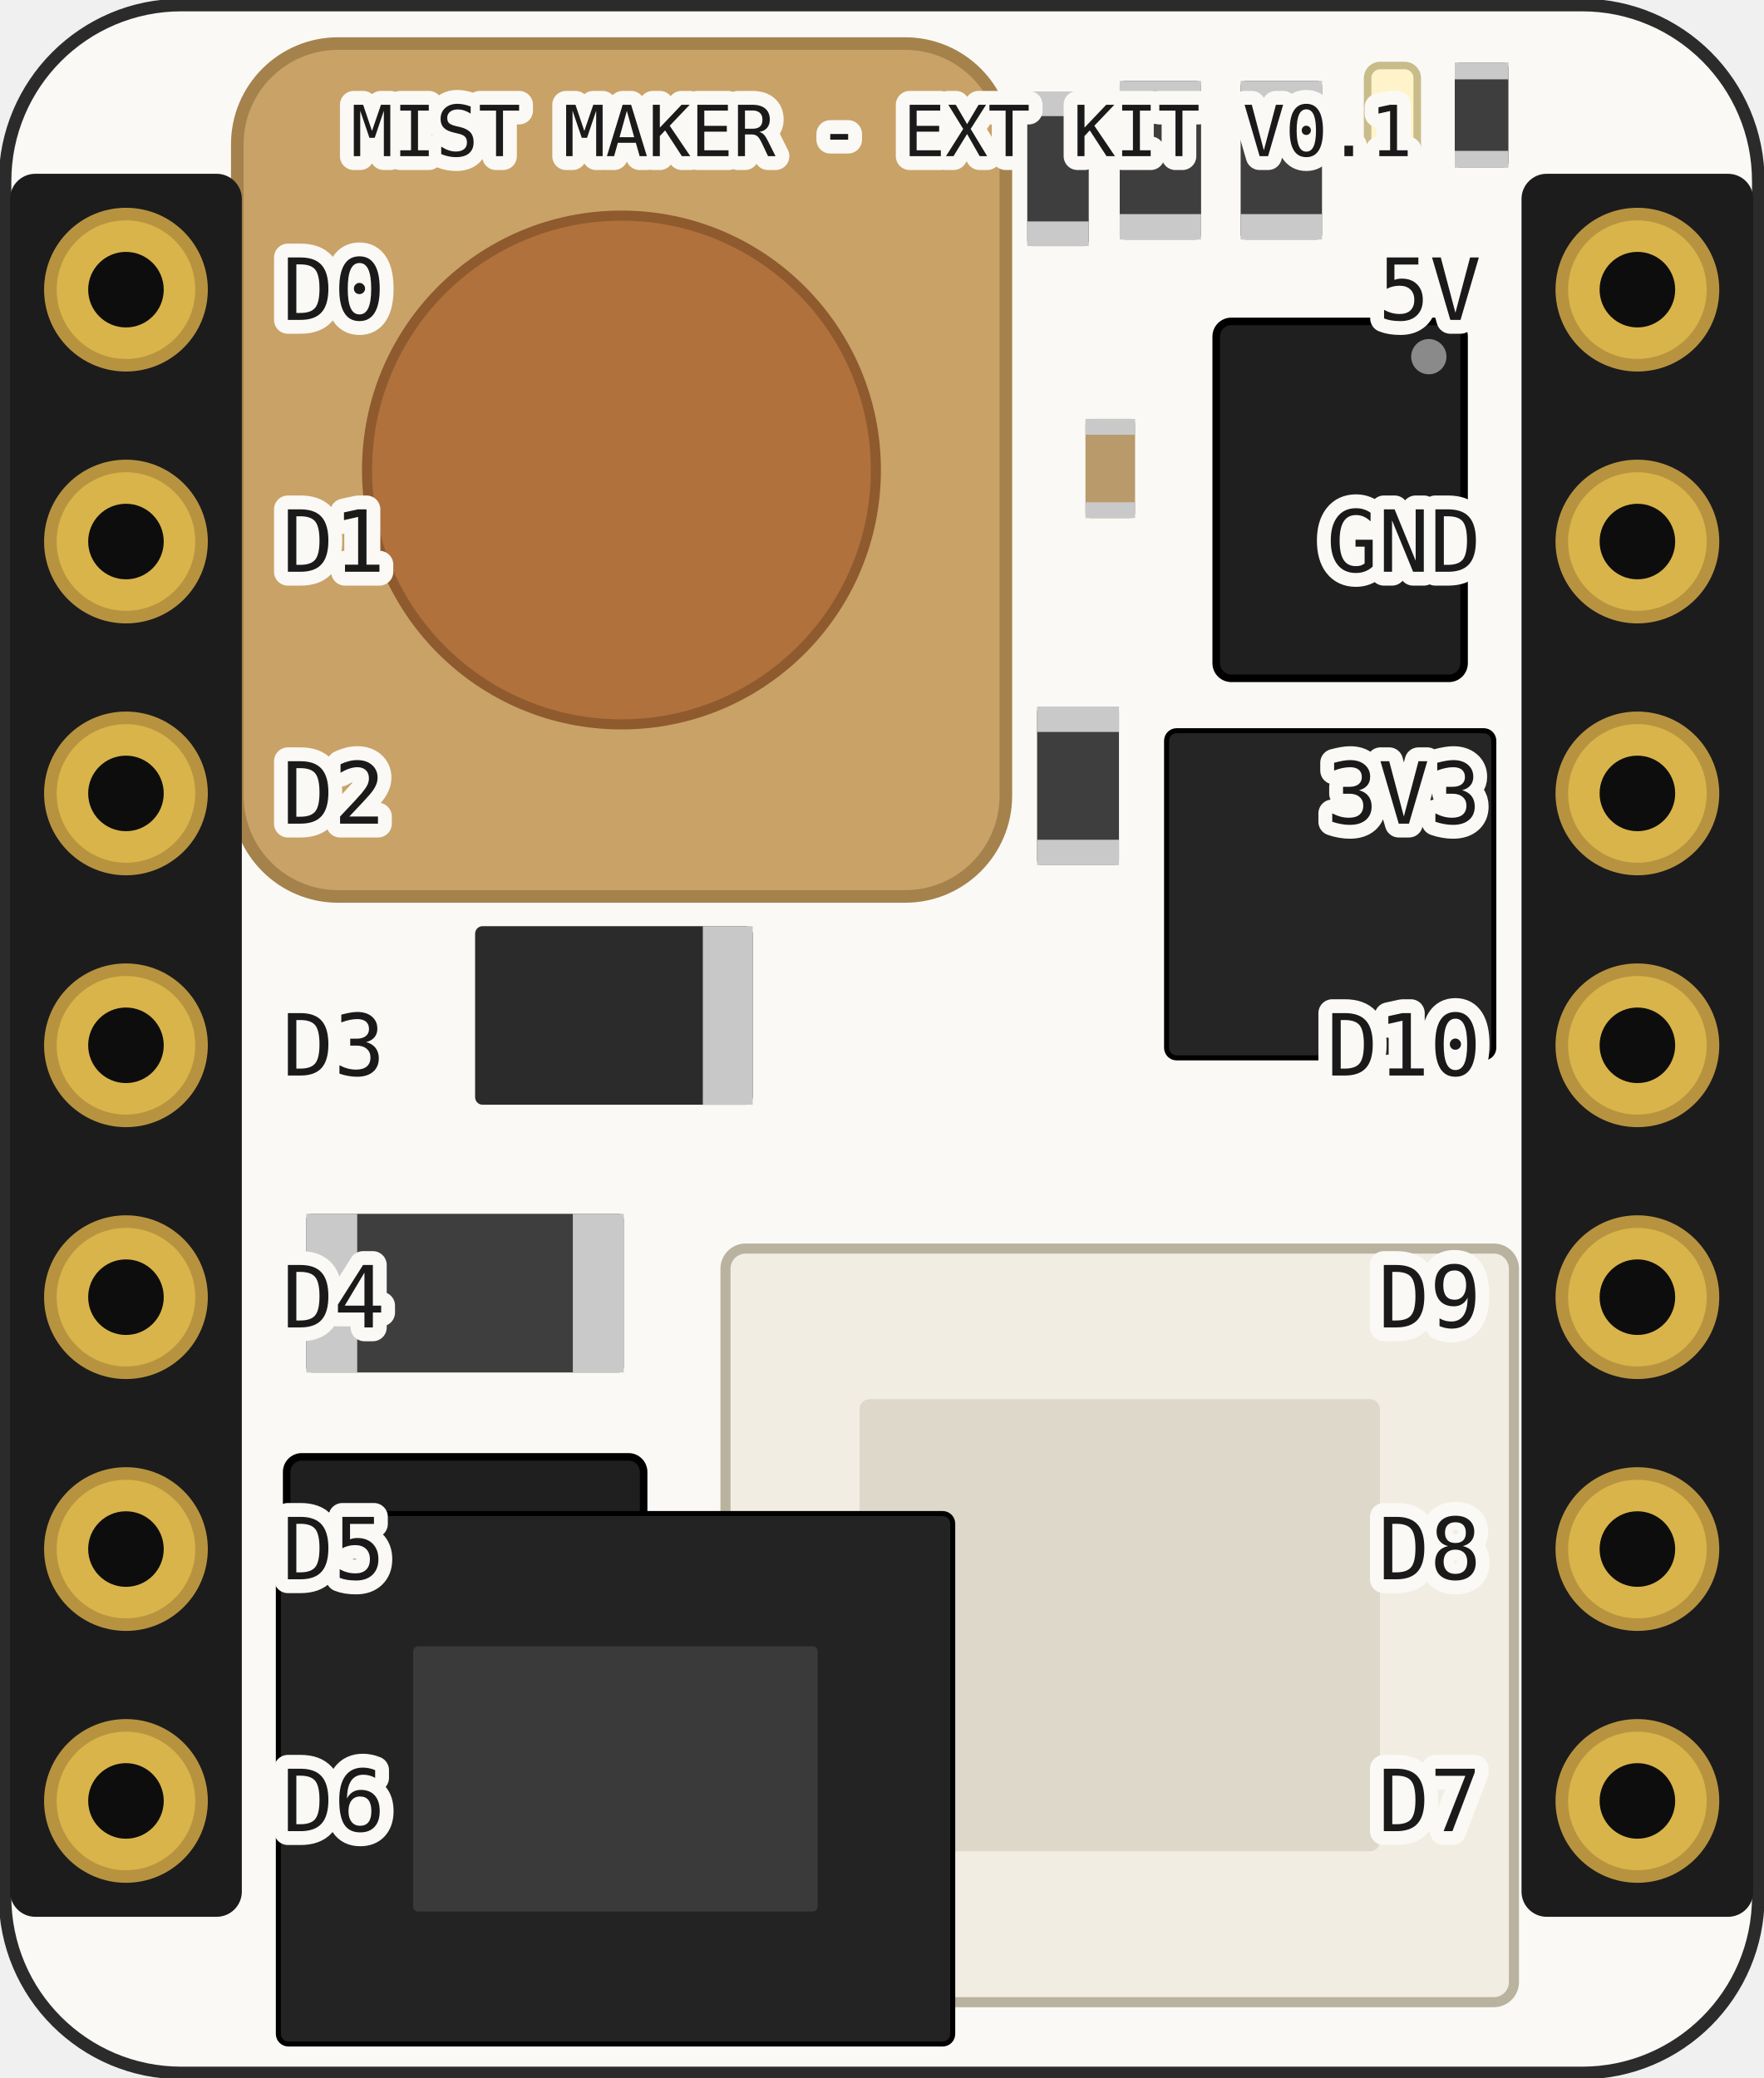
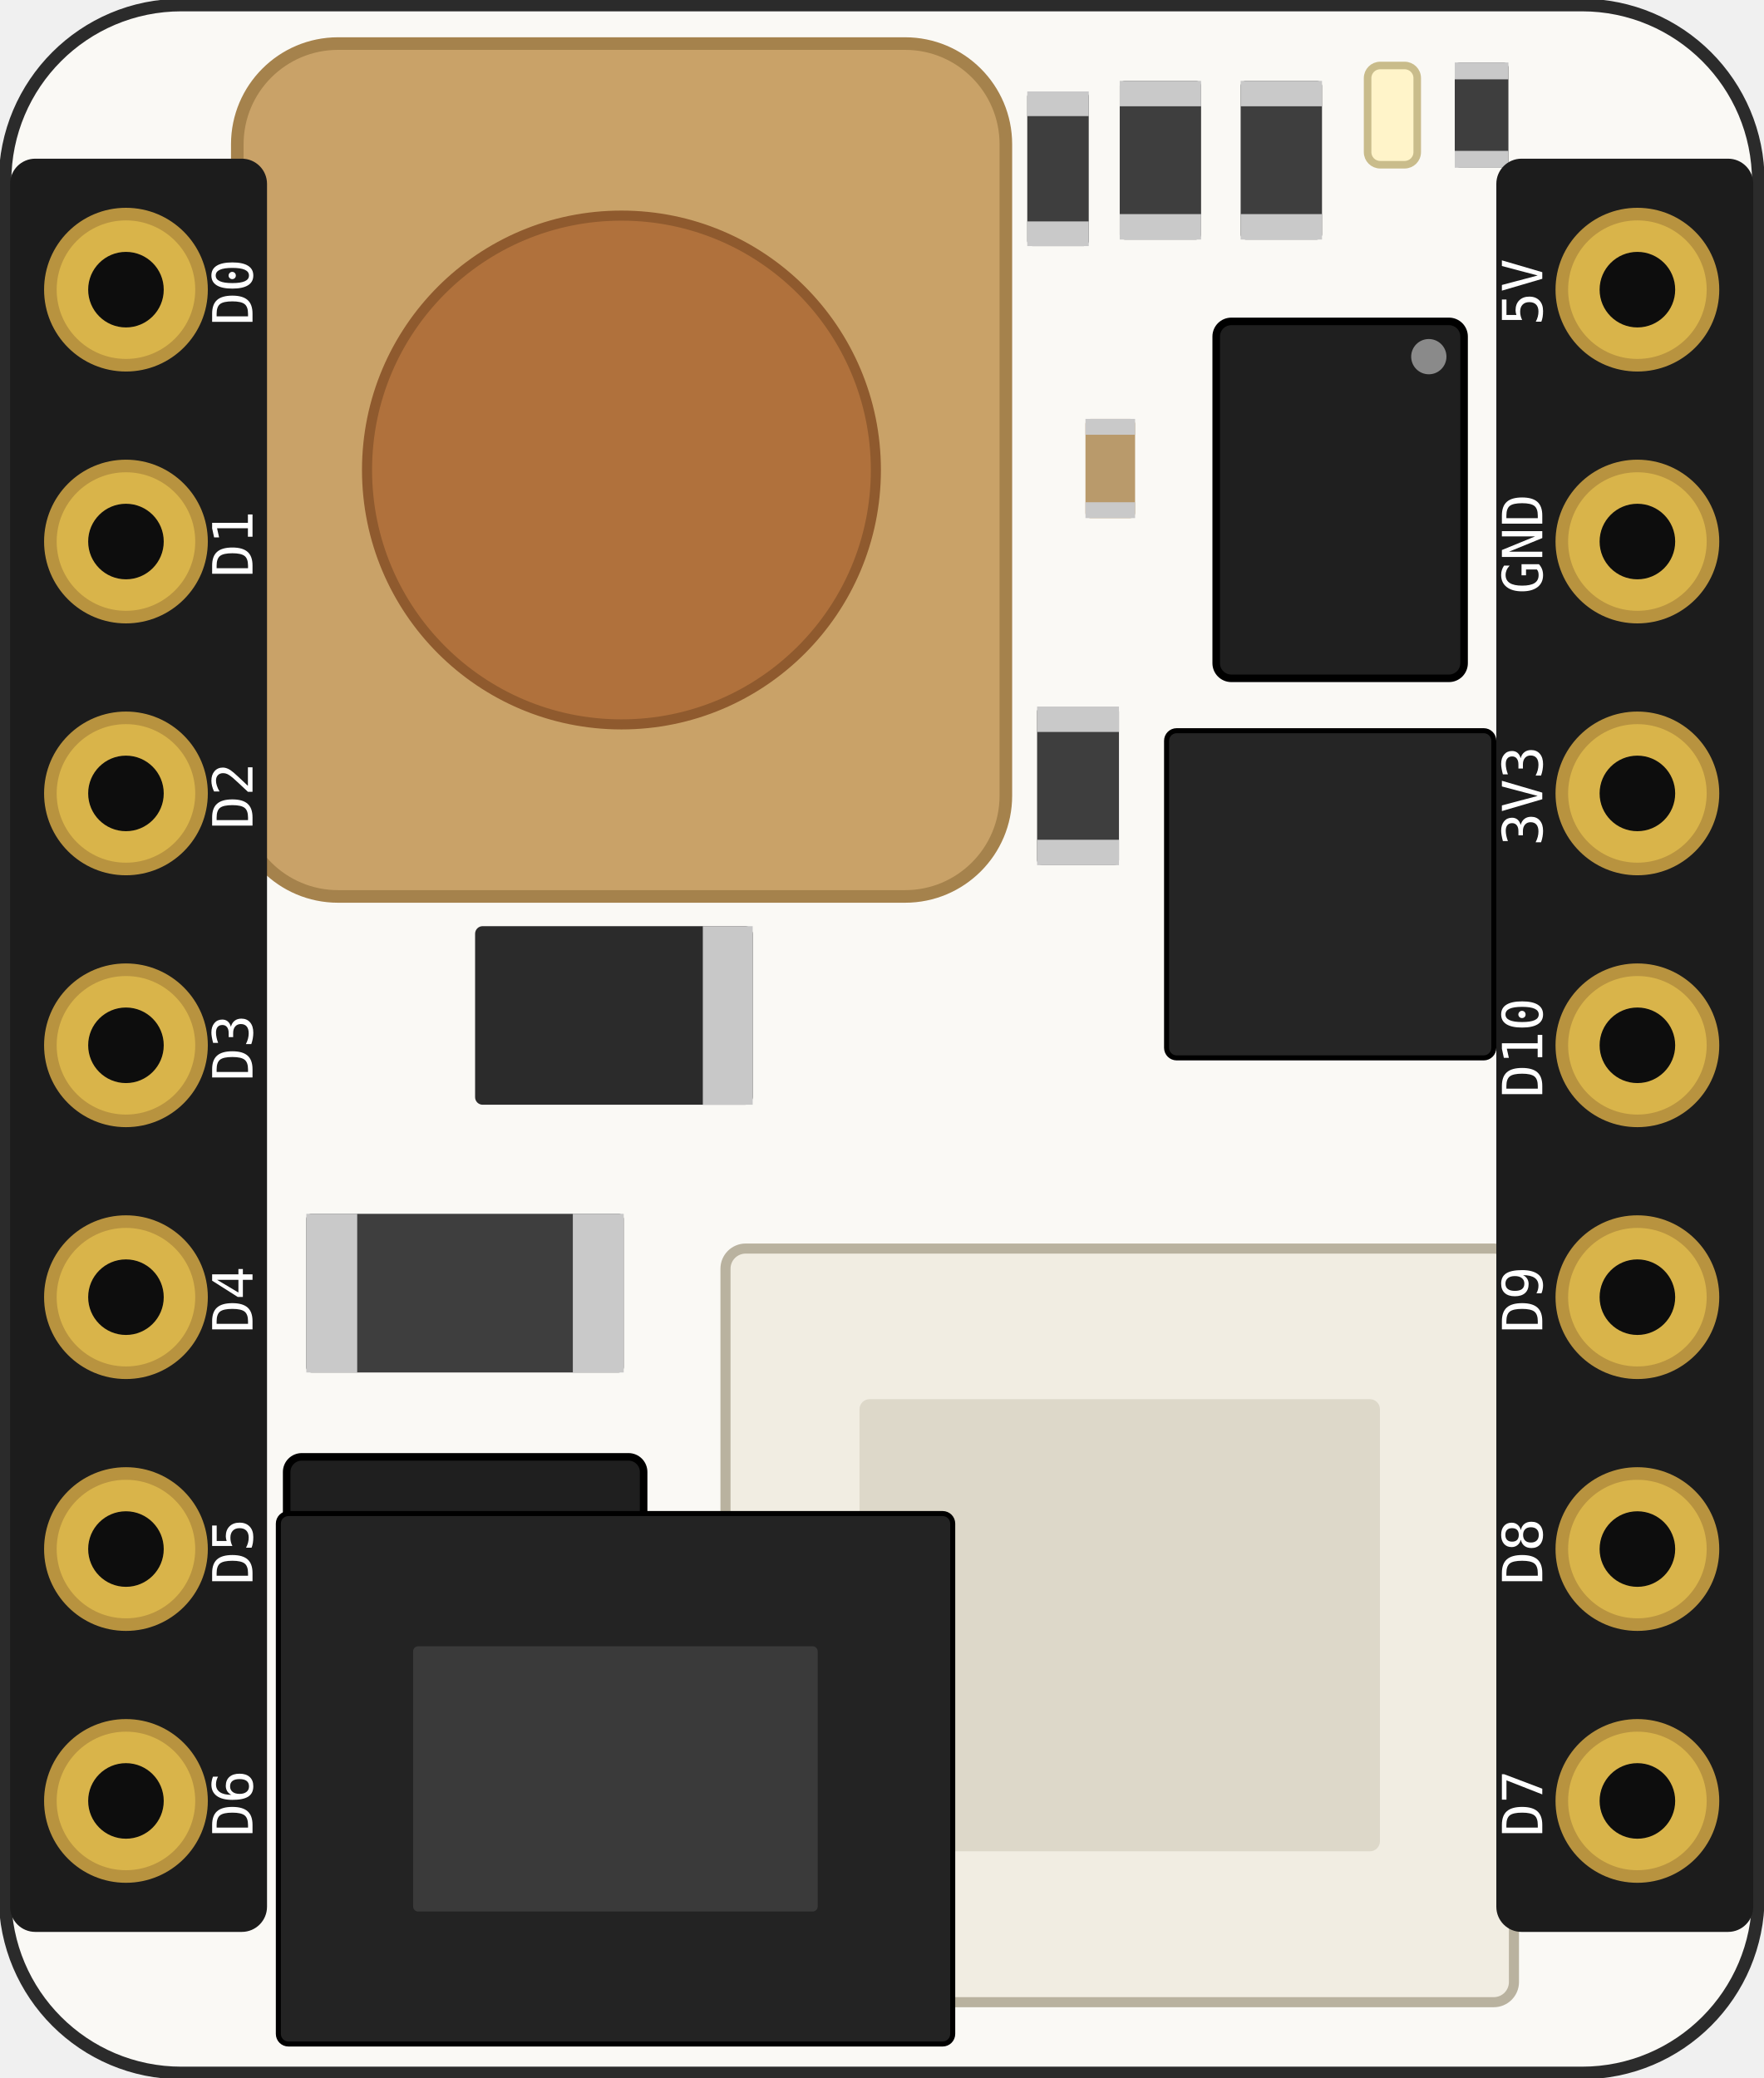
<svg xmlns="http://www.w3.org/2000/svg" width="0.7in" height="0.825in" viewBox="0 0 700.0 825.0">
  <g id="breadboard">
    <rect x="2" y="2" width="696.0" height="821.0" rx="70" fill="#FAF9F5" stroke="#2B2B2B" stroke-width="5" />
    <g transform="translate(420.0,67.0) rotate(90) translate(0.0,0.0)">
      <rect x="-30.7" y="-12.2" width="61.4" height="24.4" rx="2" fill="#3E3E3E" />
      <rect x="-30.7" y="-12.2" width="9.8" height="24.4" fill="#C9C9C9" />
      <rect x="20.9" y="-12.2" width="9.8" height="24.4" fill="#C9C9C9" />
    </g>
    <g transform="translate(428.0,312.0) rotate(90) translate(0.0,0.0)">
      <rect x="-31.5" y="-16.2" width="63.0" height="32.5" rx="2" fill="#3E3E3E" />
      <rect x="-31.5" y="-16.2" width="10.1" height="32.5" fill="#C9C9C9" />
      <rect x="21.4" y="-16.2" width="10.1" height="32.5" fill="#C9C9C9" />
    </g>
    <g transform="translate(444.5,645.3) rotate(-0) translate(0.0,0.0)">
      <rect x="-156.5" y="-149.6" width="313.0" height="299.2" rx="8" fill="#F1EDE2" stroke="#B9B29F" stroke-width="4" />
      <rect x="-103.3" y="-89.8" width="206.6" height="179.5" rx="4" fill="#DDD8C9" />
    </g>
    <g transform="translate(528.0,355.0) rotate(-180) translate(0.0,0.0)">
      <rect x="-65.0" y="-65.0" width="129.9" height="129.9" rx="4" fill="#252525" stroke="#000" stroke-width="2" />
    </g>
    <g transform="translate(204.3,753.6) rotate(-90) translate(0.0,0.0)">
      <rect x="-19.7" y="-9.8" width="39.4" height="19.7" rx="2" fill="#B99A6B" />
      <rect x="-19.7" y="-9.8" width="6.3" height="19.7" fill="#C9C9C9" />
      <rect x="13.4" y="-9.8" width="6.3" height="19.7" fill="#C9C9C9" />
    </g>
    <g transform="translate(460.6,63.6) rotate(-90) translate(0.0,0.0)">
      <rect x="-31.5" y="-16.1" width="63.0" height="32.3" rx="2" fill="#3E3E3E" />
      <rect x="-31.5" y="-16.1" width="10.1" height="32.3" fill="#C9C9C9" />
      <rect x="21.4" y="-16.1" width="10.1" height="32.3" fill="#C9C9C9" />
    </g>
    <g transform="translate(243.7,403.2) rotate(-180) translate(0.0,0.0)">
      <rect x="-55.1" y="-35.4" width="110.2" height="70.9" rx="3" fill="#2b2b2b" />
      <rect x="-55.1" y="-35.4" width="19.8" height="70.9" fill="#c8c8c8" />
    </g>
    <g transform="translate(588.2,45.7) rotate(90) translate(0.0,0.0)">
      <rect x="-20.9" y="-10.6" width="41.7" height="21.3" rx="2" fill="#3E3E3E" />
      <rect x="-20.9" y="-10.6" width="6.7" height="21.3" fill="#C9C9C9" />
      <rect x="14.2" y="-10.6" width="6.7" height="21.3" fill="#C9C9C9" />
    </g>
    <g transform="translate(129.5,753.6) rotate(90) translate(0.0,0.0)">
      <rect x="-31.5" y="-15.7" width="63.0" height="31.5" rx="2" fill="#B99A6B" />
      <rect x="-31.5" y="-15.7" width="10.1" height="31.5" fill="#C9C9C9" />
      <rect x="21.4" y="-15.7" width="10.1" height="31.5" fill="#C9C9C9" />
    </g>
    <g transform="translate(184.6,627.6) rotate(-180) translate(0.0,0.0)">
      <rect x="-70.9" y="-49.2" width="141.7" height="98.4" rx="6" fill="#1F1F1F" stroke="#000" stroke-width="3" />
      <circle cx="-56.9" cy="-35.2" r="7" fill="#8a8a8a" />
    </g>
    <g transform="translate(552.8,45.7) rotate(90) translate(0.0,0.0)">
      <rect x="-19.7" y="-9.8" width="39.4" height="19.7" rx="5" fill="#FFF4C9" stroke="#C9BC8B" stroke-width="3" />
    </g>
    <g transform="translate(241.7,753.6) rotate(-90) translate(0.0,0.0)">
      <rect x="-20.7" y="-10.6" width="41.3" height="21.3" rx="2" fill="#3E3E3E" />
      <rect x="-20.7" y="-10.6" width="6.6" height="21.3" fill="#C9C9C9" />
      <rect x="14.1" y="-10.6" width="6.6" height="21.3" fill="#C9C9C9" />
    </g>
    <g transform="translate(440.7,186.0) rotate(-90) translate(0.0,0.0)">
      <rect x="-19.7" y="-9.8" width="39.4" height="19.7" rx="2" fill="#B99A6B" />
      <rect x="-19.7" y="-9.8" width="6.3" height="19.7" fill="#C9C9C9" />
      <rect x="13.4" y="-9.8" width="6.3" height="19.7" fill="#C9C9C9" />
    </g>
    <g transform="translate(243.7,188.6) rotate(90) translate(-2.0,-3.0)">
      <rect x="-169.3" y="-152.6" width="338.6" height="305.1" rx="40" fill="#C9A268" stroke="#A5824C" stroke-width="5" />
      <circle cx="0" cy="0" r="101" fill="#B0713C" stroke="#8F5A2E" stroke-width="4" />
    </g>
    <g transform="translate(532.0,198.5) rotate(90) translate(0.0,0.0)">
      <rect x="-70.9" y="-49.2" width="141.7" height="98.4" rx="6" fill="#1F1F1F" stroke="#000" stroke-width="3" />
      <circle cx="-56.9" cy="-35.2" r="7" fill="#8a8a8a" />
    </g>
    <g transform="translate(184.6,513.4) rotate(-180) translate(0.0,0.0)">
      <rect x="-63.0" y="-31.5" width="126.0" height="63.0" rx="2" fill="#3E3E3E" />
      <rect x="-63.0" y="-31.5" width="20.2" height="63.0" fill="#C9C9C9" />
      <rect x="42.8" y="-31.5" width="20.2" height="63.0" fill="#C9C9C9" />
    </g>
    <g transform="translate(508.6,63.6) rotate(-90) translate(0.0,0.0)">
      <rect x="-31.5" y="-16.1" width="63.0" height="32.3" rx="2" fill="#3E3E3E" />
      <rect x="-31.5" y="-16.1" width="10.1" height="32.3" fill="#C9C9C9" />
      <rect x="21.4" y="-16.1" width="10.1" height="32.3" fill="#C9C9C9" />
    </g>
    <g transform="translate(244.3,627.5) rotate(-180) translate(0.0,-78.7)">
      <rect x="-133.9" y="-105.3" width="267.7" height="210.6" rx="4" fill="#232323" stroke="#000" stroke-width="2" />
      <rect x="-80.3" y="-52.7" width="160.6" height="105.3" rx="2" fill="#3a3a3a" />
    </g>
-     <rect x="4.0" y="69.0" width="92.0" height="692.0" rx="10" fill="#1c1c1c" />
-     <rect x="604.0" y="69.0" width="92.0" height="692.0" rx="10" fill="#1c1c1c" />
+     <rect x="4.0" y="63.0" width="102.0" height="704.0" rx="10" fill="#1c1c1c" />
+     <rect x="594.0" y="63.0" width="102.0" height="704.0" rx="10" fill="#1c1c1c" />
    <circle cx="50.0" cy="115.0" r="30" fill="#D9B44A" stroke="#B8933F" stroke-width="5" />
    <circle id="connector0pin" cx="50.0" cy="115.0" r="15" fill="#0d0d0d" />
    <circle cx="50.0" cy="215.0" r="30" fill="#D9B44A" stroke="#B8933F" stroke-width="5" />
    <circle id="connector1pin" cx="50.0" cy="215.0" r="15" fill="#0d0d0d" />
    <circle cx="50.0" cy="315.0" r="30" fill="#D9B44A" stroke="#B8933F" stroke-width="5" />
    <circle id="connector2pin" cx="50.0" cy="315.0" r="15" fill="#0d0d0d" />
    <circle cx="50.0" cy="415.0" r="30" fill="#D9B44A" stroke="#B8933F" stroke-width="5" />
    <circle id="connector3pin" cx="50.0" cy="415.0" r="15" fill="#0d0d0d" />
    <circle cx="50.0" cy="515.0" r="30" fill="#D9B44A" stroke="#B8933F" stroke-width="5" />
    <circle id="connector4pin" cx="50.0" cy="515.0" r="15" fill="#0d0d0d" />
    <circle cx="50.0" cy="615.0" r="30" fill="#D9B44A" stroke="#B8933F" stroke-width="5" />
    <circle id="connector5pin" cx="50.0" cy="615.0" r="15" fill="#0d0d0d" />
    <circle cx="50.0" cy="715.0" r="30" fill="#D9B44A" stroke="#B8933F" stroke-width="5" />
    <circle id="connector6pin" cx="50.0" cy="715.0" r="15" fill="#0d0d0d" />
    <circle cx="650.0" cy="715.0" r="30" fill="#D9B44A" stroke="#B8933F" stroke-width="5" />
    <circle id="connector7pin" cx="650.0" cy="715.0" r="15" fill="#0d0d0d" />
    <circle cx="650.0" cy="615.0" r="30" fill="#D9B44A" stroke="#B8933F" stroke-width="5" />
    <circle id="connector8pin" cx="650.0" cy="615.0" r="15" fill="#0d0d0d" />
    <circle cx="650.0" cy="515.0" r="30" fill="#D9B44A" stroke="#B8933F" stroke-width="5" />
    <circle id="connector9pin" cx="650.0" cy="515.0" r="15" fill="#0d0d0d" />
    <circle cx="650.0" cy="415.0" r="30" fill="#D9B44A" stroke="#B8933F" stroke-width="5" />
    <circle id="connector10pin" cx="650.0" cy="415.0" r="15" fill="#0d0d0d" />
    <circle cx="650.0" cy="315.0" r="30" fill="#D9B44A" stroke="#B8933F" stroke-width="5" />
    <circle id="connector11pin" cx="650.0" cy="315.0" r="15" fill="#0d0d0d" />
    <circle cx="650.0" cy="215.0" r="30" fill="#D9B44A" stroke="#B8933F" stroke-width="5" />
    <circle id="connector12pin" cx="650.0" cy="215.0" r="15" fill="#0d0d0d" />
    <circle cx="650.0" cy="115.0" r="30" fill="#D9B44A" stroke="#B8933F" stroke-width="5" />
    <circle id="connector13pin" cx="650.0" cy="115.0" r="15" fill="#0d0d0d" />
-     <text x="112.0" y="127.0" font-family="Andale Mono, monospace" font-size="34" fill="#1A1A1A" text-anchor="start" font-weight="normal" paint-order="stroke" stroke="#FAF9F5" stroke-width="11" stroke-linejoin="round">D0</text>
-     <text x="112.0" y="227.0" font-family="Andale Mono, monospace" font-size="34" fill="#1A1A1A" text-anchor="start" font-weight="normal" paint-order="stroke" stroke="#FAF9F5" stroke-width="11" stroke-linejoin="round">D1</text>
-     <text x="112.0" y="327.0" font-family="Andale Mono, monospace" font-size="34" fill="#1A1A1A" text-anchor="start" font-weight="normal" paint-order="stroke" stroke="#FAF9F5" stroke-width="11" stroke-linejoin="round">D2</text>
-     <text x="112.0" y="427.0" font-family="Andale Mono, monospace" font-size="34" fill="#1A1A1A" text-anchor="start" font-weight="normal" paint-order="stroke" stroke="#FAF9F5" stroke-width="11" stroke-linejoin="round">D3</text>
-     <text x="112.0" y="527.0" font-family="Andale Mono, monospace" font-size="34" fill="#1A1A1A" text-anchor="start" font-weight="normal" paint-order="stroke" stroke="#FAF9F5" stroke-width="11" stroke-linejoin="round">D4</text>
-     <text x="112.0" y="627.0" font-family="Andale Mono, monospace" font-size="34" fill="#1A1A1A" text-anchor="start" font-weight="normal" paint-order="stroke" stroke="#FAF9F5" stroke-width="11" stroke-linejoin="round">D5</text>
-     <text x="112.0" y="727.0" font-family="Andale Mono, monospace" font-size="34" fill="#1A1A1A" text-anchor="start" font-weight="normal" paint-order="stroke" stroke="#FAF9F5" stroke-width="11" stroke-linejoin="round">D6</text>
-     <text x="588.0" y="127.0" font-family="Andale Mono, monospace" font-size="34" fill="#1A1A1A" text-anchor="end" font-weight="normal" paint-order="stroke" stroke="#FAF9F5" stroke-width="11" stroke-linejoin="round">5V</text>
-     <text x="588.0" y="227.0" font-family="Andale Mono, monospace" font-size="34" fill="#1A1A1A" text-anchor="end" font-weight="normal" paint-order="stroke" stroke="#FAF9F5" stroke-width="11" stroke-linejoin="round">GND</text>
-     <text x="588.0" y="327.0" font-family="Andale Mono, monospace" font-size="34" fill="#1A1A1A" text-anchor="end" font-weight="normal" paint-order="stroke" stroke="#FAF9F5" stroke-width="11" stroke-linejoin="round">3V3</text>
-     <text x="588.0" y="427.0" font-family="Andale Mono, monospace" font-size="34" fill="#1A1A1A" text-anchor="end" font-weight="normal" paint-order="stroke" stroke="#FAF9F5" stroke-width="11" stroke-linejoin="round">D10</text>
-     <text x="588.0" y="527.0" font-family="Andale Mono, monospace" font-size="34" fill="#1A1A1A" text-anchor="end" font-weight="normal" paint-order="stroke" stroke="#FAF9F5" stroke-width="11" stroke-linejoin="round">D9</text>
-     <text x="588.0" y="627.0" font-family="Andale Mono, monospace" font-size="34" fill="#1A1A1A" text-anchor="end" font-weight="normal" paint-order="stroke" stroke="#FAF9F5" stroke-width="11" stroke-linejoin="round">D8</text>
-     <text x="588.0" y="727.0" font-family="Andale Mono, monospace" font-size="34" fill="#1A1A1A" text-anchor="end" font-weight="normal" paint-order="stroke" stroke="#FAF9F5" stroke-width="11" stroke-linejoin="round">D7</text>
-     <text x="350.0" y="62.0" font-family="Andale Mono, monospace" font-size="28" fill="#1A1A1A" text-anchor="middle" font-weight="normal" paint-order="stroke" stroke="#FAF9F5" stroke-width="11" stroke-linejoin="round">MIST MAKER - EXT KIT V0.1</text>
+     <text x="94.0" y="116.0" transform="rotate(-90 94.0 116.0)" font-family="Andale Mono, monospace" font-size="22" fill="#FFFFFF" text-anchor="middle" dominant-baseline="middle">D0</text>
+     <text x="94.0" y="216.0" transform="rotate(-90 94.0 216.0)" font-family="Andale Mono, monospace" font-size="22" fill="#FFFFFF" text-anchor="middle" dominant-baseline="middle">D1</text>
+     <text x="94.0" y="316.0" transform="rotate(-90 94.0 316.0)" font-family="Andale Mono, monospace" font-size="22" fill="#FFFFFF" text-anchor="middle" dominant-baseline="middle">D2</text>
+     <text x="94.0" y="416.0" transform="rotate(-90 94.0 416.0)" font-family="Andale Mono, monospace" font-size="22" fill="#FFFFFF" text-anchor="middle" dominant-baseline="middle">D3</text>
+     <text x="94.0" y="516.0" transform="rotate(-90 94.0 516.0)" font-family="Andale Mono, monospace" font-size="22" fill="#FFFFFF" text-anchor="middle" dominant-baseline="middle">D4</text>
+     <text x="94.0" y="616.0" transform="rotate(-90 94.0 616.0)" font-family="Andale Mono, monospace" font-size="22" fill="#FFFFFF" text-anchor="middle" dominant-baseline="middle">D5</text>
+     <text x="94.0" y="716.0" transform="rotate(-90 94.0 716.0)" font-family="Andale Mono, monospace" font-size="22" fill="#FFFFFF" text-anchor="middle" dominant-baseline="middle">D6</text>
+     <text x="606.0" y="116.0" transform="rotate(-90 606.0 116.0)" font-family="Andale Mono, monospace" font-size="22" fill="#FFFFFF" text-anchor="middle" dominant-baseline="middle">5V</text>
+     <text x="606.0" y="216.0" transform="rotate(-90 606.0 216.0)" font-family="Andale Mono, monospace" font-size="22" fill="#FFFFFF" text-anchor="middle" dominant-baseline="middle">GND</text>
+     <text x="606.0" y="316.0" transform="rotate(-90 606.0 316.0)" font-family="Andale Mono, monospace" font-size="22" fill="#FFFFFF" text-anchor="middle" dominant-baseline="middle">3V3</text>
+     <text x="606.0" y="416.0" transform="rotate(-90 606.0 416.0)" font-family="Andale Mono, monospace" font-size="22" fill="#FFFFFF" text-anchor="middle" dominant-baseline="middle">D10</text>
+     <text x="606.0" y="516.0" transform="rotate(-90 606.0 516.0)" font-family="Andale Mono, monospace" font-size="22" fill="#FFFFFF" text-anchor="middle" dominant-baseline="middle">D9</text>
+     <text x="606.0" y="616.0" transform="rotate(-90 606.0 616.0)" font-family="Andale Mono, monospace" font-size="22" fill="#FFFFFF" text-anchor="middle" dominant-baseline="middle">D8</text>
+     <text x="606.0" y="716.0" transform="rotate(-90 606.0 716.0)" font-family="Andale Mono, monospace" font-size="22" fill="#FFFFFF" text-anchor="middle" dominant-baseline="middle">D7</text>
  </g>
</svg>
